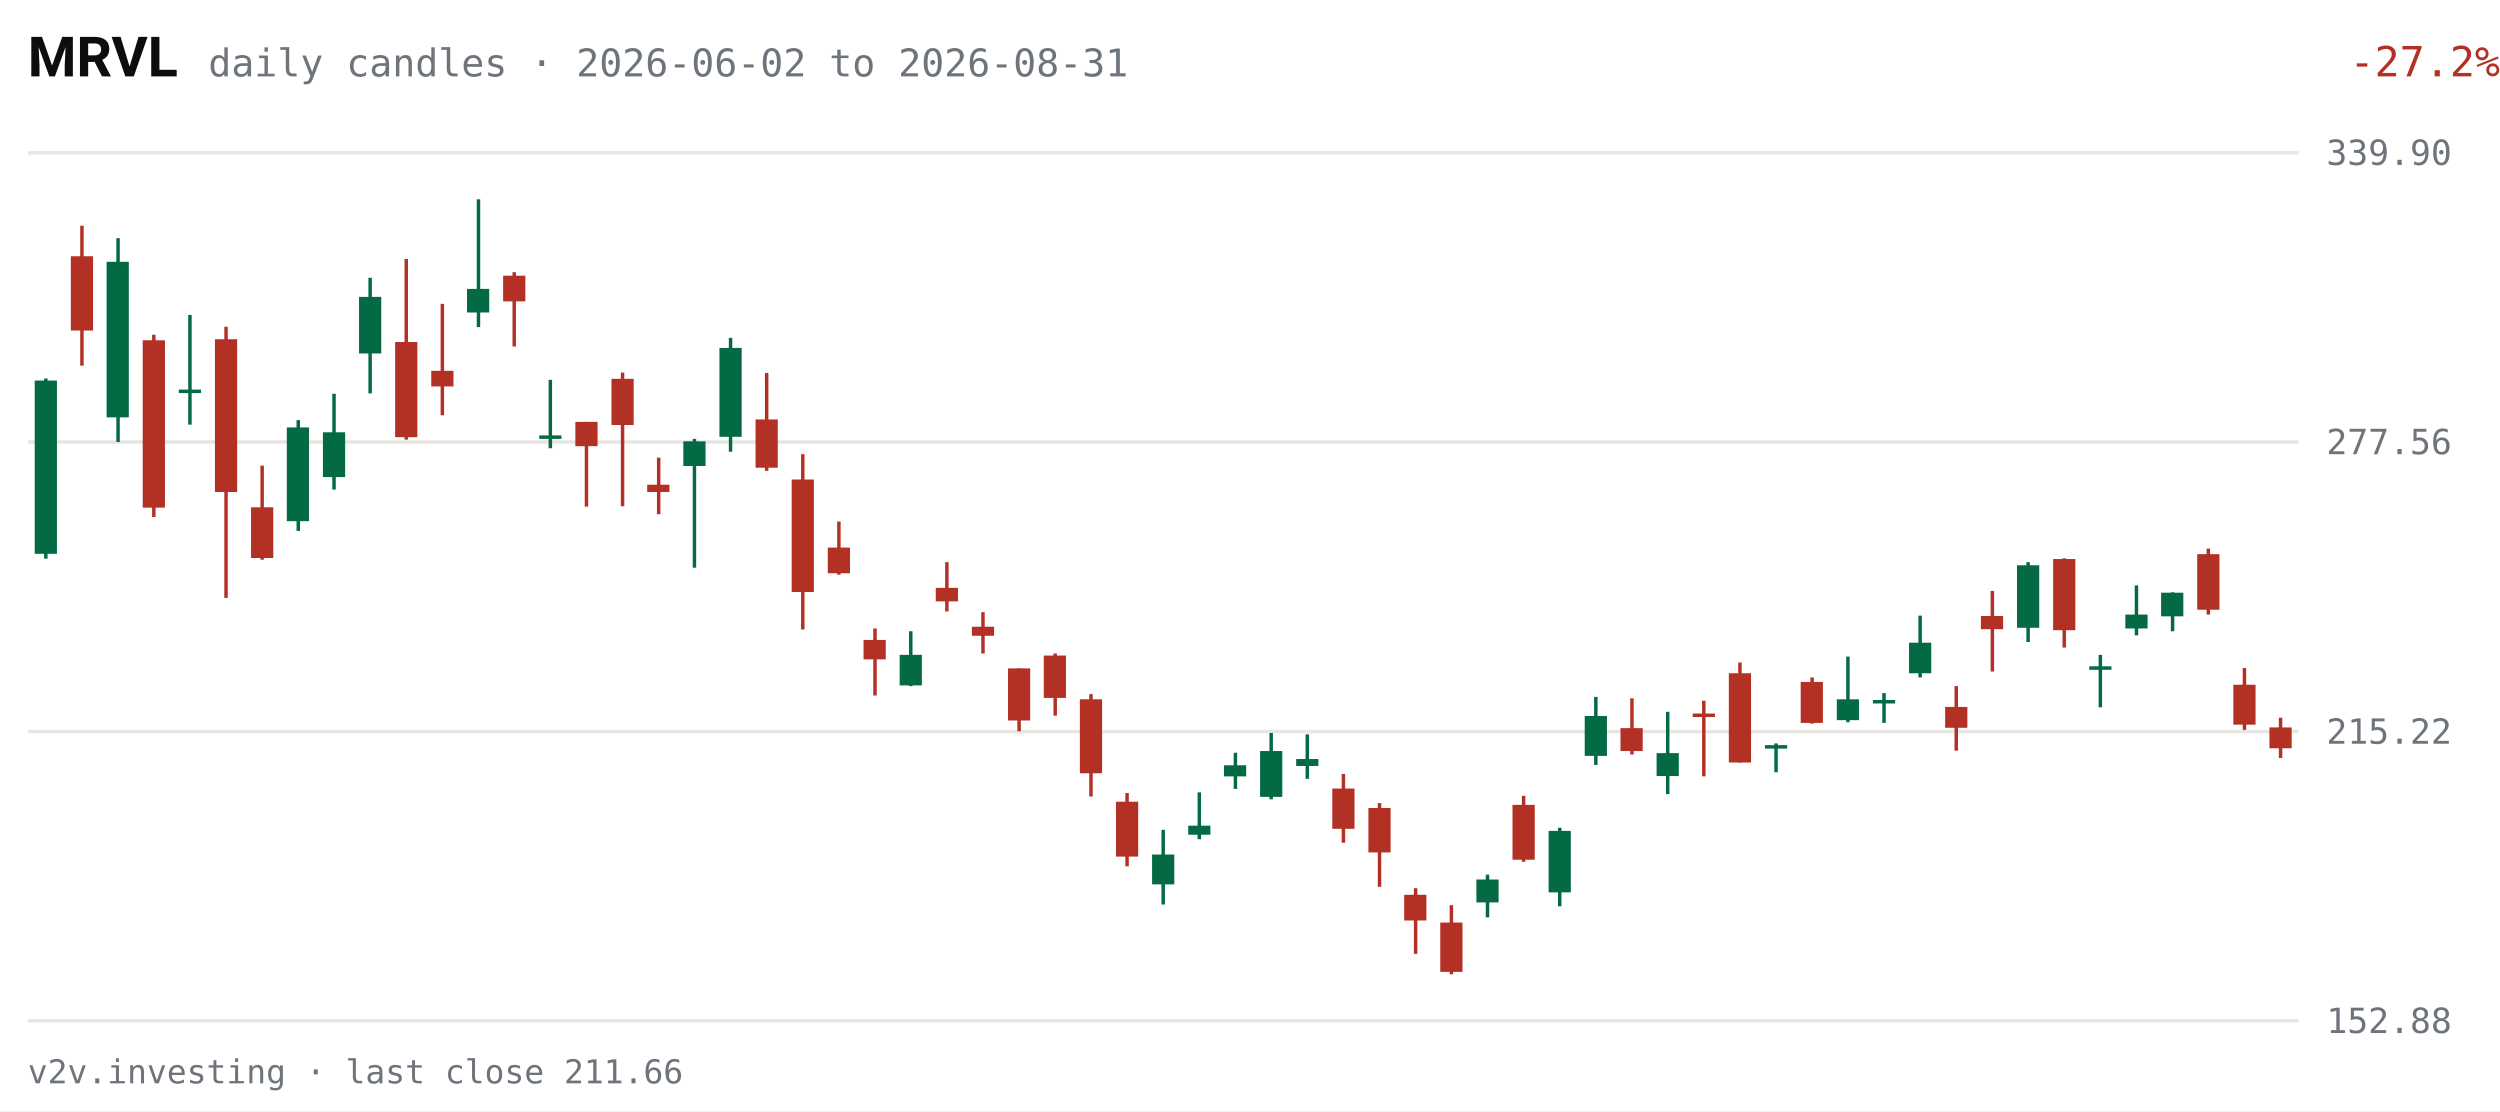
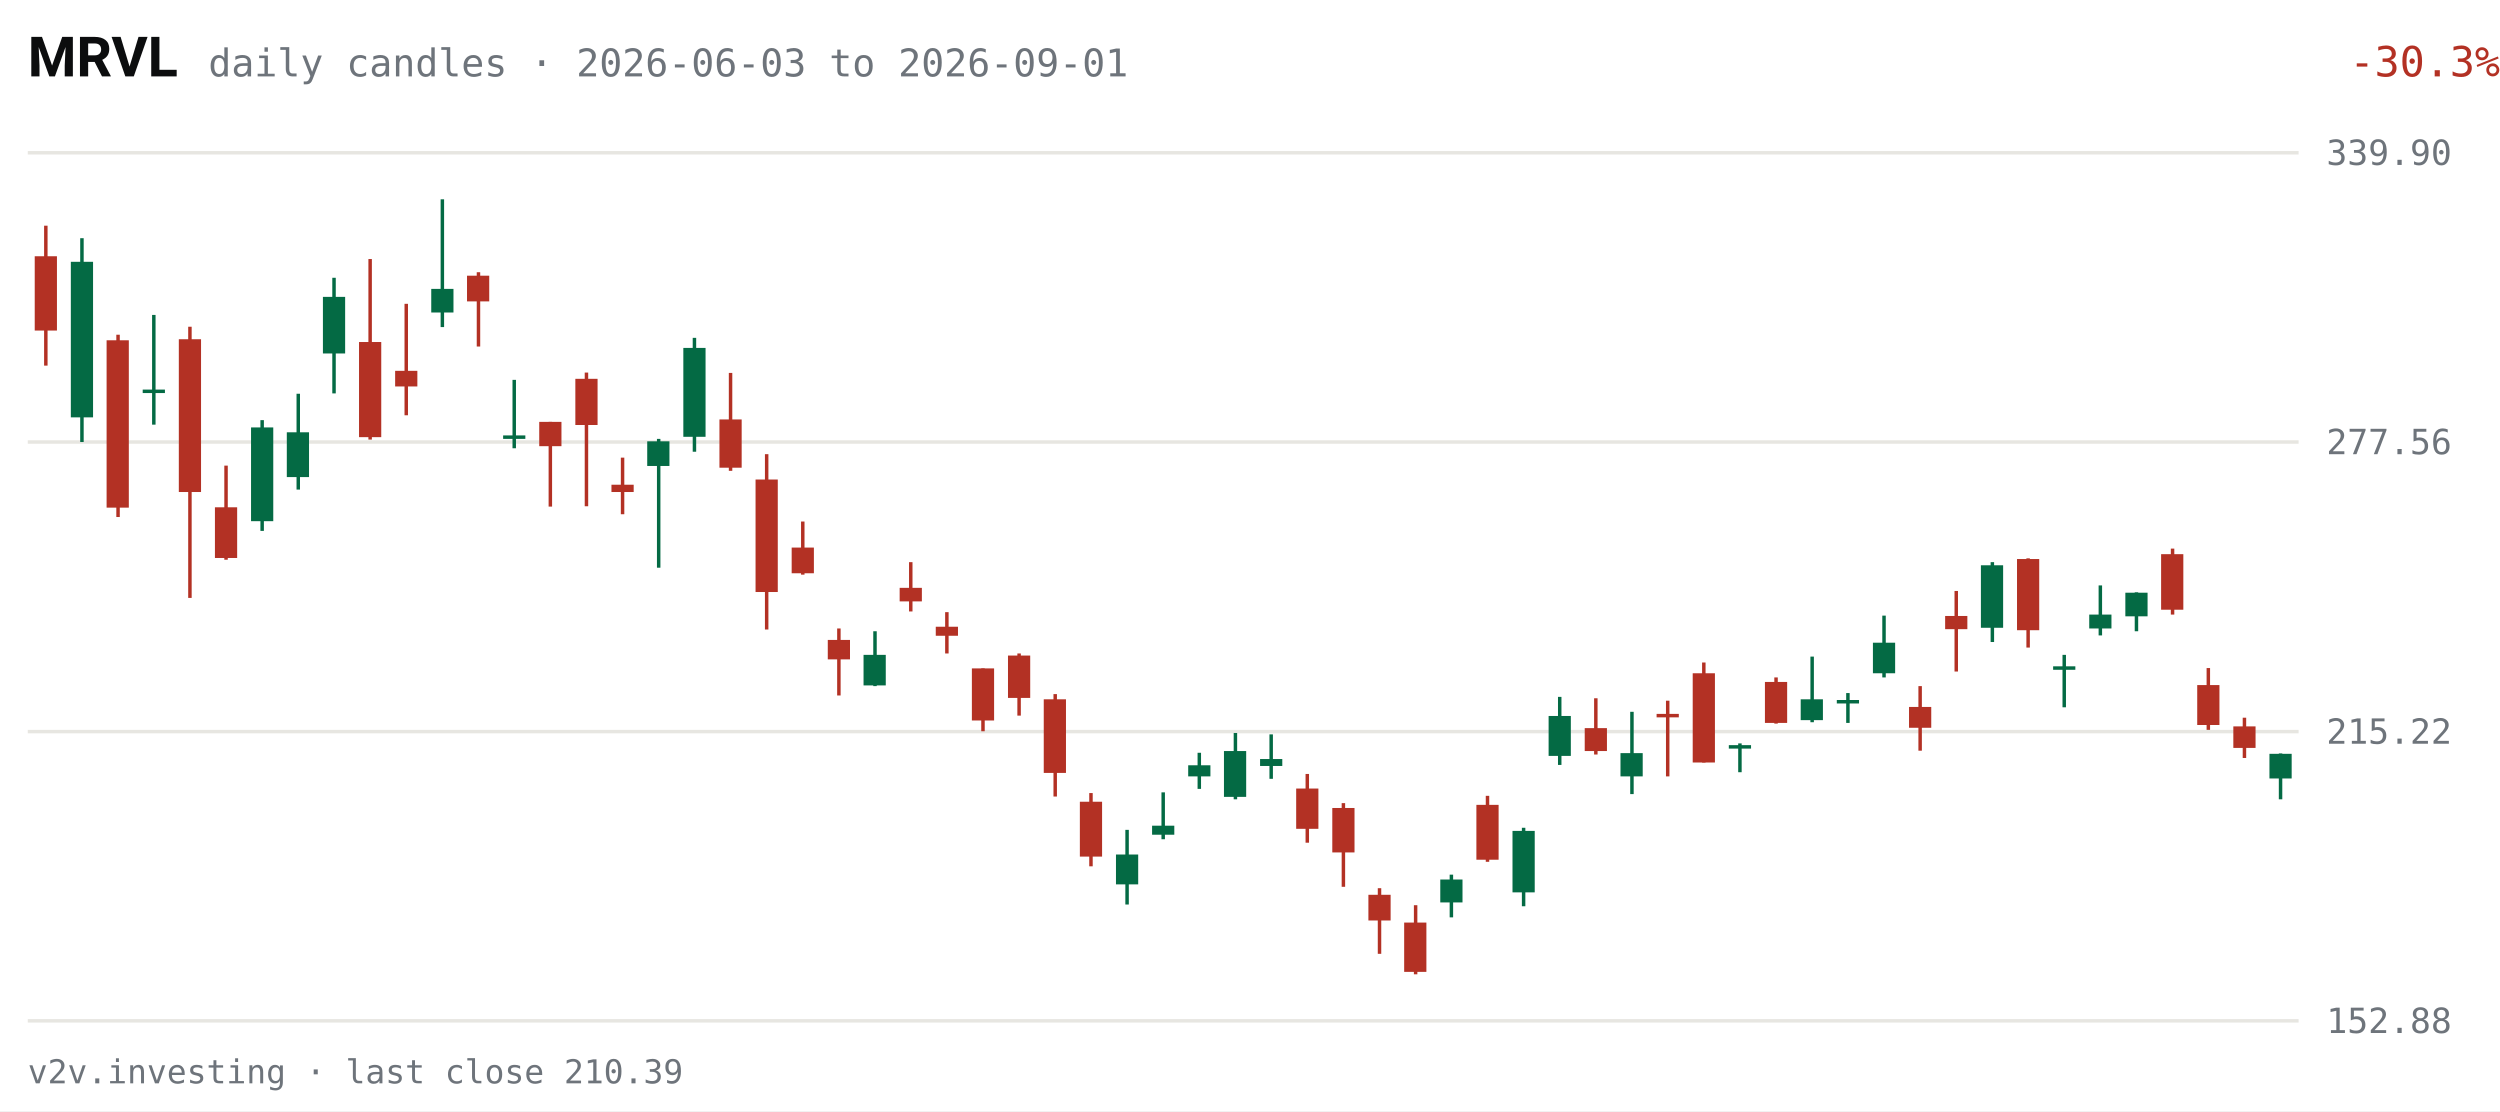
<svg xmlns="http://www.w3.org/2000/svg" viewBox="0 0 720 320" width="720" height="320" role="img" aria-label="MRVL daily candles, last 63 sessions">
  <rect width="720" height="320" fill="#FFFFFF" />
  <text x="8" y="22" fill="#0C0D0E" font-size="16" font-weight="600" font-family="system-ui,-apple-system,Segoe UI,Roboto,sans-serif">MRVL</text>
-   <text x="60" y="22" fill="#6E747B" font-size="11" font-family="ui-monospace,SFMono-Regular,Menlo,Consolas,monospace">daily candles · 2026-06-02 to 2026-08-31</text>
-   <text x="670" y="22" fill="#B33124" font-size="12" text-anchor="end" font-family="ui-monospace,SFMono-Regular,Menlo,Consolas,monospace" transform="translate(50,0)">-27.2%</text>
+   <text x="60" y="22" fill="#6E747B" font-size="11" font-family="ui-monospace,SFMono-Regular,Menlo,Consolas,monospace">daily candles · 2026-06-03 to 2026-09-01</text>
+   <text x="670" y="22" fill="#B33124" font-size="12" text-anchor="end" font-family="ui-monospace,SFMono-Regular,Menlo,Consolas,monospace" transform="translate(50,0)">-30.3%</text>
  <g font-family="ui-monospace,SFMono-Regular,Menlo,Consolas,monospace">
    <line x1="8" y1="294.0" x2="662" y2="294.0" stroke="#E7E6E1" stroke-width="1" />
    <text x="670" y="297.5" fill="#6E747B" font-size="10">152.88</text>
    <line x1="8" y1="210.7" x2="662" y2="210.7" stroke="#E7E6E1" stroke-width="1" />
    <text x="670" y="214.2" fill="#6E747B" font-size="10">215.22</text>
    <line x1="8" y1="127.3" x2="662" y2="127.3" stroke="#E7E6E1" stroke-width="1" />
    <text x="670" y="130.8" fill="#6E747B" font-size="10">277.56</text>
    <line x1="8" y1="44.0" x2="662" y2="44.0" stroke="#E7E6E1" stroke-width="1" />
    <text x="670" y="47.5" fill="#6E747B" font-size="10">339.90</text>
-     <line x1="13.2" y1="109.0" x2="13.2" y2="160.9" stroke="#046A44" stroke-width="1" />
-     <rect x="10.0" y="109.6" width="6.4" height="49.9" fill="#046A44" />
-     <line x1="23.6" y1="65.0" x2="23.6" y2="105.3" stroke="#B33124" stroke-width="1" />
-     <rect x="20.4" y="73.8" width="6.4" height="21.4" fill="#B33124" />
-     <line x1="34.0" y1="68.6" x2="34.0" y2="127.3" stroke="#046A44" stroke-width="1" />
-     <rect x="30.7" y="75.4" width="6.4" height="44.8" fill="#046A44" />
-     <line x1="44.3" y1="96.4" x2="44.3" y2="148.9" stroke="#B33124" stroke-width="1" />
-     <rect x="41.1" y="98.0" width="6.4" height="48.2" fill="#B33124" />
-     <line x1="54.7" y1="90.7" x2="54.7" y2="122.3" stroke="#046A44" stroke-width="1" />
-     <rect x="51.5" y="112.2" width="6.4" height="1.0" fill="#046A44" />
-     <line x1="65.1" y1="94.1" x2="65.1" y2="172.2" stroke="#B33124" stroke-width="1" />
-     <rect x="61.9" y="97.7" width="6.4" height="44.0" fill="#B33124" />
-     <line x1="75.5" y1="134.1" x2="75.5" y2="161.2" stroke="#B33124" stroke-width="1" />
-     <rect x="72.3" y="146.1" width="6.4" height="14.6" fill="#B33124" />
-     <line x1="85.9" y1="121.0" x2="85.9" y2="152.9" stroke="#046A44" stroke-width="1" />
-     <rect x="82.6" y="123.1" width="6.4" height="27.0" fill="#046A44" />
-     <line x1="96.2" y1="113.4" x2="96.2" y2="141.0" stroke="#046A44" stroke-width="1" />
-     <rect x="93.0" y="124.5" width="6.4" height="12.9" fill="#046A44" />
-     <line x1="106.6" y1="80.0" x2="106.6" y2="113.3" stroke="#046A44" stroke-width="1" />
-     <rect x="103.4" y="85.5" width="6.4" height="16.3" fill="#046A44" />
-     <line x1="117.0" y1="74.6" x2="117.0" y2="126.6" stroke="#B33124" stroke-width="1" />
-     <rect x="113.8" y="98.5" width="6.4" height="27.4" fill="#B33124" />
-     <line x1="127.4" y1="87.5" x2="127.4" y2="119.6" stroke="#B33124" stroke-width="1" />
-     <rect x="124.2" y="106.8" width="6.4" height="4.5" fill="#B33124" />
-     <line x1="137.8" y1="57.4" x2="137.8" y2="94.2" stroke="#046A44" stroke-width="1" />
-     <rect x="134.5" y="83.2" width="6.4" height="6.8" fill="#046A44" />
-     <line x1="148.1" y1="78.4" x2="148.1" y2="99.8" stroke="#B33124" stroke-width="1" />
-     <rect x="144.9" y="79.4" width="6.4" height="7.4" fill="#B33124" />
-     <line x1="158.5" y1="109.4" x2="158.5" y2="129.1" stroke="#046A44" stroke-width="1" />
-     <rect x="155.3" y="125.4" width="6.4" height="1.0" fill="#046A44" />
-     <line x1="168.9" y1="121.5" x2="168.9" y2="145.9" stroke="#B33124" stroke-width="1" />
-     <rect x="165.7" y="121.5" width="6.4" height="7.0" fill="#B33124" />
-     <line x1="179.3" y1="107.3" x2="179.3" y2="145.8" stroke="#B33124" stroke-width="1" />
-     <rect x="176.1" y="109.1" width="6.4" height="13.3" fill="#B33124" />
-     <line x1="189.7" y1="131.8" x2="189.7" y2="148.1" stroke="#B33124" stroke-width="1" />
-     <rect x="186.4" y="139.6" width="6.4" height="2.1" fill="#B33124" />
-     <line x1="200.0" y1="126.4" x2="200.0" y2="163.5" stroke="#046A44" stroke-width="1" />
-     <rect x="196.8" y="127.1" width="6.4" height="7.1" fill="#046A44" />
-     <line x1="210.4" y1="97.3" x2="210.4" y2="130.1" stroke="#046A44" stroke-width="1" />
-     <rect x="207.2" y="100.2" width="6.4" height="25.6" fill="#046A44" />
-     <line x1="220.8" y1="107.4" x2="220.8" y2="135.6" stroke="#B33124" stroke-width="1" />
-     <rect x="217.6" y="120.8" width="6.4" height="13.9" fill="#B33124" />
-     <line x1="231.2" y1="130.8" x2="231.2" y2="181.3" stroke="#B33124" stroke-width="1" />
-     <rect x="228.0" y="138.1" width="6.4" height="32.4" fill="#B33124" />
-     <line x1="241.6" y1="150.2" x2="241.6" y2="165.5" stroke="#B33124" stroke-width="1" />
-     <rect x="238.4" y="157.7" width="6.4" height="7.4" fill="#B33124" />
-     <line x1="252.0" y1="181.0" x2="252.0" y2="200.3" stroke="#B33124" stroke-width="1" />
-     <rect x="248.7" y="184.3" width="6.4" height="5.6" fill="#B33124" />
-     <line x1="262.3" y1="181.8" x2="262.3" y2="197.6" stroke="#046A44" stroke-width="1" />
-     <rect x="259.1" y="188.6" width="6.4" height="8.8" fill="#046A44" />
-     <line x1="272.7" y1="161.9" x2="272.7" y2="176.1" stroke="#B33124" stroke-width="1" />
-     <rect x="269.5" y="169.3" width="6.4" height="3.9" fill="#B33124" />
-     <line x1="283.1" y1="176.3" x2="283.1" y2="188.2" stroke="#B33124" stroke-width="1" />
-     <rect x="279.9" y="180.5" width="6.4" height="2.6" fill="#B33124" />
-     <line x1="293.5" y1="192.5" x2="293.5" y2="210.6" stroke="#B33124" stroke-width="1" />
-     <rect x="290.3" y="192.5" width="6.4" height="15.0" fill="#B33124" />
-     <line x1="303.9" y1="188.2" x2="303.9" y2="206.1" stroke="#B33124" stroke-width="1" />
-     <rect x="300.6" y="188.8" width="6.4" height="12.2" fill="#B33124" />
-     <line x1="314.2" y1="199.9" x2="314.2" y2="229.4" stroke="#B33124" stroke-width="1" />
-     <rect x="311.0" y="201.4" width="6.4" height="21.3" fill="#B33124" />
-     <line x1="324.6" y1="228.4" x2="324.6" y2="249.5" stroke="#B33124" stroke-width="1" />
-     <rect x="321.4" y="230.9" width="6.4" height="15.8" fill="#B33124" />
-     <line x1="335.0" y1="239.0" x2="335.0" y2="260.5" stroke="#046A44" stroke-width="1" />
-     <rect x="331.8" y="246.1" width="6.4" height="8.6" fill="#046A44" />
-     <line x1="345.4" y1="228.2" x2="345.4" y2="241.7" stroke="#046A44" stroke-width="1" />
-     <rect x="342.2" y="237.8" width="6.4" height="2.6" fill="#046A44" />
-     <line x1="355.8" y1="216.8" x2="355.8" y2="227.2" stroke="#046A44" stroke-width="1" />
-     <rect x="352.5" y="220.4" width="6.4" height="3.2" fill="#046A44" />
-     <line x1="366.1" y1="211.1" x2="366.1" y2="230.2" stroke="#046A44" stroke-width="1" />
-     <rect x="362.9" y="216.3" width="6.4" height="13.2" fill="#046A44" />
-     <line x1="376.5" y1="211.5" x2="376.5" y2="224.3" stroke="#046A44" stroke-width="1" />
-     <rect x="373.3" y="218.6" width="6.4" height="2.0" fill="#046A44" />
-     <line x1="386.9" y1="222.9" x2="386.9" y2="242.7" stroke="#B33124" stroke-width="1" />
-     <rect x="383.7" y="227.1" width="6.4" height="11.6" fill="#B33124" />
-     <line x1="397.3" y1="231.3" x2="397.3" y2="255.4" stroke="#B33124" stroke-width="1" />
-     <rect x="394.1" y="232.7" width="6.4" height="12.8" fill="#B33124" />
-     <line x1="407.7" y1="255.8" x2="407.7" y2="274.7" stroke="#B33124" stroke-width="1" />
-     <rect x="404.4" y="257.7" width="6.4" height="7.4" fill="#B33124" />
-     <line x1="418.0" y1="260.7" x2="418.0" y2="280.6" stroke="#B33124" stroke-width="1" />
-     <rect x="414.8" y="265.7" width="6.4" height="14.2" fill="#B33124" />
-     <line x1="428.4" y1="251.9" x2="428.4" y2="264.2" stroke="#046A44" stroke-width="1" />
-     <rect x="425.2" y="253.3" width="6.4" height="6.6" fill="#046A44" />
-     <line x1="438.8" y1="229.2" x2="438.8" y2="248.2" stroke="#B33124" stroke-width="1" />
-     <rect x="435.6" y="231.8" width="6.4" height="15.8" fill="#B33124" />
-     <line x1="449.2" y1="238.4" x2="449.2" y2="261.0" stroke="#046A44" stroke-width="1" />
-     <rect x="446.0" y="239.3" width="6.4" height="17.7" fill="#046A44" />
-     <line x1="459.6" y1="200.7" x2="459.6" y2="220.3" stroke="#046A44" stroke-width="1" />
-     <rect x="456.4" y="206.2" width="6.4" height="11.5" fill="#046A44" />
-     <line x1="470.0" y1="201.1" x2="470.0" y2="217.3" stroke="#B33124" stroke-width="1" />
-     <rect x="466.7" y="209.7" width="6.4" height="6.6" fill="#B33124" />
-     <line x1="480.3" y1="205.0" x2="480.3" y2="228.7" stroke="#046A44" stroke-width="1" />
-     <rect x="477.1" y="216.9" width="6.4" height="6.6" fill="#046A44" />
-     <line x1="490.7" y1="201.8" x2="490.7" y2="223.6" stroke="#B33124" stroke-width="1" />
-     <rect x="487.5" y="205.5" width="6.4" height="1.0" fill="#B33124" />
-     <line x1="501.1" y1="190.8" x2="501.1" y2="219.6" stroke="#B33124" stroke-width="1" />
-     <rect x="497.9" y="193.9" width="6.4" height="25.7" fill="#B33124" />
-     <line x1="511.5" y1="214.1" x2="511.5" y2="222.4" stroke="#046A44" stroke-width="1" />
-     <rect x="508.3" y="214.6" width="6.4" height="1.0" fill="#046A44" />
-     <line x1="521.9" y1="195.1" x2="521.9" y2="208.4" stroke="#B33124" stroke-width="1" />
-     <rect x="518.6" y="196.4" width="6.4" height="11.8" fill="#B33124" />
-     <line x1="532.2" y1="189.1" x2="532.2" y2="208.0" stroke="#046A44" stroke-width="1" />
-     <rect x="529.0" y="201.4" width="6.4" height="6.0" fill="#046A44" />
-     <line x1="542.6" y1="199.6" x2="542.6" y2="208.2" stroke="#046A44" stroke-width="1" />
-     <rect x="539.4" y="201.6" width="6.4" height="1.0" fill="#046A44" />
-     <line x1="553.0" y1="177.3" x2="553.0" y2="195.1" stroke="#046A44" stroke-width="1" />
-     <rect x="549.8" y="185.1" width="6.4" height="8.8" fill="#046A44" />
-     <line x1="563.4" y1="197.6" x2="563.4" y2="216.2" stroke="#B33124" stroke-width="1" />
-     <rect x="560.2" y="203.6" width="6.4" height="6.0" fill="#B33124" />
-     <line x1="573.8" y1="170.2" x2="573.8" y2="193.4" stroke="#B33124" stroke-width="1" />
-     <rect x="570.5" y="177.4" width="6.4" height="3.8" fill="#B33124" />
-     <line x1="584.1" y1="161.9" x2="584.1" y2="184.9" stroke="#046A44" stroke-width="1" />
-     <rect x="580.9" y="162.8" width="6.4" height="18.0" fill="#046A44" />
-     <line x1="594.5" y1="160.8" x2="594.5" y2="186.5" stroke="#B33124" stroke-width="1" />
-     <rect x="591.3" y="161.0" width="6.4" height="20.5" fill="#B33124" />
-     <line x1="604.9" y1="188.6" x2="604.9" y2="203.7" stroke="#046A44" stroke-width="1" />
-     <rect x="601.7" y="191.9" width="6.4" height="1.0" fill="#046A44" />
-     <line x1="615.3" y1="168.6" x2="615.3" y2="183.0" stroke="#046A44" stroke-width="1" />
-     <rect x="612.1" y="177.0" width="6.4" height="4.0" fill="#046A44" />
-     <line x1="625.7" y1="170.6" x2="625.7" y2="181.8" stroke="#046A44" stroke-width="1" />
-     <rect x="622.4" y="170.7" width="6.4" height="6.8" fill="#046A44" />
-     <line x1="636.0" y1="158.0" x2="636.0" y2="177.0" stroke="#B33124" stroke-width="1" />
-     <rect x="632.8" y="159.6" width="6.4" height="16.0" fill="#B33124" />
-     <line x1="646.4" y1="192.4" x2="646.4" y2="210.2" stroke="#B33124" stroke-width="1" />
-     <rect x="643.2" y="197.2" width="6.4" height="11.5" fill="#B33124" />
-     <line x1="656.8" y1="206.7" x2="656.8" y2="218.3" stroke="#B33124" stroke-width="1" />
-     <rect x="653.6" y="209.5" width="6.4" height="6.0" fill="#B33124" />
+     <line x1="13.2" y1="65.0" x2="13.2" y2="105.3" stroke="#B33124" stroke-width="1" />
+     <rect x="10.0" y="73.8" width="6.4" height="21.4" fill="#B33124" />
+     <line x1="23.6" y1="68.6" x2="23.6" y2="127.3" stroke="#046A44" stroke-width="1" />
+     <rect x="20.4" y="75.4" width="6.4" height="44.8" fill="#046A44" />
+     <line x1="34.0" y1="96.4" x2="34.0" y2="148.9" stroke="#B33124" stroke-width="1" />
+     <rect x="30.7" y="98.0" width="6.4" height="48.2" fill="#B33124" />
+     <line x1="44.3" y1="90.7" x2="44.3" y2="122.3" stroke="#046A44" stroke-width="1" />
+     <rect x="41.1" y="112.2" width="6.4" height="1.0" fill="#046A44" />
+     <line x1="54.7" y1="94.1" x2="54.7" y2="172.2" stroke="#B33124" stroke-width="1" />
+     <rect x="51.5" y="97.7" width="6.4" height="44.0" fill="#B33124" />
+     <line x1="65.1" y1="134.1" x2="65.1" y2="161.2" stroke="#B33124" stroke-width="1" />
+     <rect x="61.9" y="146.1" width="6.4" height="14.6" fill="#B33124" />
+     <line x1="75.5" y1="121.0" x2="75.5" y2="152.9" stroke="#046A44" stroke-width="1" />
+     <rect x="72.3" y="123.1" width="6.4" height="27.0" fill="#046A44" />
+     <line x1="85.9" y1="113.4" x2="85.9" y2="141.0" stroke="#046A44" stroke-width="1" />
+     <rect x="82.6" y="124.5" width="6.4" height="12.9" fill="#046A44" />
+     <line x1="96.2" y1="80.0" x2="96.2" y2="113.3" stroke="#046A44" stroke-width="1" />
+     <rect x="93.0" y="85.5" width="6.4" height="16.3" fill="#046A44" />
+     <line x1="106.6" y1="74.6" x2="106.6" y2="126.6" stroke="#B33124" stroke-width="1" />
+     <rect x="103.4" y="98.5" width="6.4" height="27.4" fill="#B33124" />
+     <line x1="117.0" y1="87.5" x2="117.0" y2="119.6" stroke="#B33124" stroke-width="1" />
+     <rect x="113.8" y="106.8" width="6.4" height="4.5" fill="#B33124" />
+     <line x1="127.4" y1="57.4" x2="127.4" y2="94.2" stroke="#046A44" stroke-width="1" />
+     <rect x="124.2" y="83.2" width="6.4" height="6.8" fill="#046A44" />
+     <line x1="137.8" y1="78.4" x2="137.8" y2="99.8" stroke="#B33124" stroke-width="1" />
+     <rect x="134.5" y="79.4" width="6.4" height="7.4" fill="#B33124" />
+     <line x1="148.1" y1="109.4" x2="148.1" y2="129.1" stroke="#046A44" stroke-width="1" />
+     <rect x="144.9" y="125.4" width="6.4" height="1.0" fill="#046A44" />
+     <line x1="158.5" y1="121.5" x2="158.5" y2="145.9" stroke="#B33124" stroke-width="1" />
+     <rect x="155.3" y="121.5" width="6.4" height="7.0" fill="#B33124" />
+     <line x1="168.9" y1="107.3" x2="168.9" y2="145.8" stroke="#B33124" stroke-width="1" />
+     <rect x="165.7" y="109.1" width="6.4" height="13.3" fill="#B33124" />
+     <line x1="179.3" y1="131.8" x2="179.3" y2="148.1" stroke="#B33124" stroke-width="1" />
+     <rect x="176.1" y="139.6" width="6.4" height="2.1" fill="#B33124" />
+     <line x1="189.7" y1="126.4" x2="189.7" y2="163.5" stroke="#046A44" stroke-width="1" />
+     <rect x="186.4" y="127.1" width="6.4" height="7.1" fill="#046A44" />
+     <line x1="200.0" y1="97.3" x2="200.0" y2="130.1" stroke="#046A44" stroke-width="1" />
+     <rect x="196.8" y="100.2" width="6.4" height="25.6" fill="#046A44" />
+     <line x1="210.4" y1="107.4" x2="210.4" y2="135.6" stroke="#B33124" stroke-width="1" />
+     <rect x="207.2" y="120.8" width="6.4" height="13.9" fill="#B33124" />
+     <line x1="220.8" y1="130.8" x2="220.8" y2="181.3" stroke="#B33124" stroke-width="1" />
+     <rect x="217.6" y="138.1" width="6.4" height="32.4" fill="#B33124" />
+     <line x1="231.2" y1="150.2" x2="231.2" y2="165.5" stroke="#B33124" stroke-width="1" />
+     <rect x="228.0" y="157.7" width="6.4" height="7.4" fill="#B33124" />
+     <line x1="241.6" y1="181.0" x2="241.6" y2="200.3" stroke="#B33124" stroke-width="1" />
+     <rect x="238.4" y="184.3" width="6.4" height="5.6" fill="#B33124" />
+     <line x1="252.0" y1="181.8" x2="252.0" y2="197.6" stroke="#046A44" stroke-width="1" />
+     <rect x="248.7" y="188.6" width="6.4" height="8.8" fill="#046A44" />
+     <line x1="262.3" y1="161.9" x2="262.3" y2="176.1" stroke="#B33124" stroke-width="1" />
+     <rect x="259.1" y="169.3" width="6.4" height="3.9" fill="#B33124" />
+     <line x1="272.7" y1="176.3" x2="272.7" y2="188.2" stroke="#B33124" stroke-width="1" />
+     <rect x="269.5" y="180.5" width="6.4" height="2.6" fill="#B33124" />
+     <line x1="283.1" y1="192.5" x2="283.1" y2="210.6" stroke="#B33124" stroke-width="1" />
+     <rect x="279.9" y="192.5" width="6.4" height="15.0" fill="#B33124" />
+     <line x1="293.5" y1="188.2" x2="293.5" y2="206.1" stroke="#B33124" stroke-width="1" />
+     <rect x="290.3" y="188.8" width="6.4" height="12.2" fill="#B33124" />
+     <line x1="303.9" y1="199.9" x2="303.9" y2="229.4" stroke="#B33124" stroke-width="1" />
+     <rect x="300.6" y="201.4" width="6.4" height="21.2" fill="#B33124" />
+     <line x1="314.2" y1="228.4" x2="314.2" y2="249.5" stroke="#B33124" stroke-width="1" />
+     <rect x="311.0" y="230.9" width="6.4" height="15.8" fill="#B33124" />
+     <line x1="324.6" y1="239.0" x2="324.6" y2="260.5" stroke="#046A44" stroke-width="1" />
+     <rect x="321.4" y="246.1" width="6.4" height="8.6" fill="#046A44" />
+     <line x1="335.0" y1="228.2" x2="335.0" y2="241.7" stroke="#046A44" stroke-width="1" />
+     <rect x="331.8" y="237.8" width="6.4" height="2.6" fill="#046A44" />
+     <line x1="345.4" y1="216.8" x2="345.4" y2="227.2" stroke="#046A44" stroke-width="1" />
+     <rect x="342.2" y="220.4" width="6.4" height="3.2" fill="#046A44" />
+     <line x1="355.8" y1="211.1" x2="355.8" y2="230.2" stroke="#046A44" stroke-width="1" />
+     <rect x="352.5" y="216.3" width="6.4" height="13.2" fill="#046A44" />
+     <line x1="366.1" y1="211.5" x2="366.1" y2="224.3" stroke="#046A44" stroke-width="1" />
+     <rect x="362.9" y="218.6" width="6.4" height="2.0" fill="#046A44" />
+     <line x1="376.5" y1="222.9" x2="376.5" y2="242.7" stroke="#B33124" stroke-width="1" />
+     <rect x="373.3" y="227.1" width="6.4" height="11.6" fill="#B33124" />
+     <line x1="386.9" y1="231.3" x2="386.9" y2="255.4" stroke="#B33124" stroke-width="1" />
+     <rect x="383.7" y="232.7" width="6.4" height="12.8" fill="#B33124" />
+     <line x1="397.3" y1="255.8" x2="397.3" y2="274.7" stroke="#B33124" stroke-width="1" />
+     <rect x="394.1" y="257.7" width="6.4" height="7.4" fill="#B33124" />
+     <line x1="407.7" y1="260.7" x2="407.7" y2="280.6" stroke="#B33124" stroke-width="1" />
+     <rect x="404.4" y="265.7" width="6.4" height="14.2" fill="#B33124" />
+     <line x1="418.0" y1="251.9" x2="418.0" y2="264.2" stroke="#046A44" stroke-width="1" />
+     <rect x="414.8" y="253.3" width="6.4" height="6.6" fill="#046A44" />
+     <line x1="428.4" y1="229.2" x2="428.4" y2="248.2" stroke="#B33124" stroke-width="1" />
+     <rect x="425.2" y="231.8" width="6.4" height="15.8" fill="#B33124" />
+     <line x1="438.8" y1="238.4" x2="438.8" y2="261.0" stroke="#046A44" stroke-width="1" />
+     <rect x="435.6" y="239.3" width="6.4" height="17.7" fill="#046A44" />
+     <line x1="449.2" y1="200.7" x2="449.2" y2="220.3" stroke="#046A44" stroke-width="1" />
+     <rect x="446.0" y="206.2" width="6.4" height="11.5" fill="#046A44" />
+     <line x1="459.6" y1="201.1" x2="459.6" y2="217.3" stroke="#B33124" stroke-width="1" />
+     <rect x="456.4" y="209.7" width="6.4" height="6.6" fill="#B33124" />
+     <line x1="470.0" y1="205.0" x2="470.0" y2="228.7" stroke="#046A44" stroke-width="1" />
+     <rect x="466.7" y="216.9" width="6.4" height="6.7" fill="#046A44" />
+     <line x1="480.3" y1="201.8" x2="480.3" y2="223.6" stroke="#B33124" stroke-width="1" />
+     <rect x="477.1" y="205.6" width="6.4" height="1.0" fill="#B33124" />
+     <line x1="490.7" y1="190.8" x2="490.7" y2="219.6" stroke="#B33124" stroke-width="1" />
+     <rect x="487.5" y="193.9" width="6.4" height="25.7" fill="#B33124" />
+     <line x1="501.1" y1="214.1" x2="501.1" y2="222.4" stroke="#046A44" stroke-width="1" />
+     <rect x="497.9" y="214.6" width="6.4" height="1.0" fill="#046A44" />
+     <line x1="511.5" y1="195.1" x2="511.5" y2="208.4" stroke="#B33124" stroke-width="1" />
+     <rect x="508.3" y="196.4" width="6.4" height="11.8" fill="#B33124" />
+     <line x1="521.9" y1="189.1" x2="521.9" y2="208.0" stroke="#046A44" stroke-width="1" />
+     <rect x="518.6" y="201.4" width="6.4" height="6.0" fill="#046A44" />
+     <line x1="532.2" y1="199.6" x2="532.2" y2="208.2" stroke="#046A44" stroke-width="1" />
+     <rect x="529.0" y="201.6" width="6.4" height="1.0" fill="#046A44" />
+     <line x1="542.6" y1="177.3" x2="542.6" y2="195.1" stroke="#046A44" stroke-width="1" />
+     <rect x="539.4" y="185.1" width="6.4" height="8.8" fill="#046A44" />
+     <line x1="553.0" y1="197.6" x2="553.0" y2="216.2" stroke="#B33124" stroke-width="1" />
+     <rect x="549.8" y="203.6" width="6.4" height="6.0" fill="#B33124" />
+     <line x1="563.4" y1="170.2" x2="563.4" y2="193.4" stroke="#B33124" stroke-width="1" />
+     <rect x="560.2" y="177.4" width="6.4" height="3.8" fill="#B33124" />
+     <line x1="573.8" y1="161.9" x2="573.8" y2="184.9" stroke="#046A44" stroke-width="1" />
+     <rect x="570.5" y="162.8" width="6.4" height="18.0" fill="#046A44" />
+     <line x1="584.1" y1="160.8" x2="584.1" y2="186.5" stroke="#B33124" stroke-width="1" />
+     <rect x="580.9" y="161.0" width="6.4" height="20.5" fill="#B33124" />
+     <line x1="594.5" y1="188.6" x2="594.5" y2="203.7" stroke="#046A44" stroke-width="1" />
+     <rect x="591.3" y="191.9" width="6.4" height="1.0" fill="#046A44" />
+     <line x1="604.9" y1="168.6" x2="604.9" y2="183.0" stroke="#046A44" stroke-width="1" />
+     <rect x="601.7" y="177.0" width="6.4" height="4.0" fill="#046A44" />
+     <line x1="615.3" y1="170.6" x2="615.3" y2="181.8" stroke="#046A44" stroke-width="1" />
+     <rect x="612.1" y="170.7" width="6.4" height="6.8" fill="#046A44" />
+     <line x1="625.7" y1="158.0" x2="625.7" y2="177.0" stroke="#B33124" stroke-width="1" />
+     <rect x="622.4" y="159.6" width="6.4" height="16.0" fill="#B33124" />
+     <line x1="636.0" y1="192.4" x2="636.0" y2="210.2" stroke="#B33124" stroke-width="1" />
+     <rect x="632.8" y="197.3" width="6.4" height="11.5" fill="#B33124" />
+     <line x1="646.4" y1="206.7" x2="646.4" y2="218.3" stroke="#B33124" stroke-width="1" />
+     <rect x="643.2" y="209.2" width="6.4" height="6.2" fill="#B33124" />
+     <line x1="656.8" y1="217.0" x2="656.8" y2="230.2" stroke="#046A44" stroke-width="1" />
+     <rect x="653.6" y="217.1" width="6.4" height="7.1" fill="#046A44" />
  </g>
-   <text x="8" y="312" fill="#6E747B" font-size="9.5" font-family="ui-monospace,SFMono-Regular,Menlo,Consolas,monospace">v2v.investing · last close 211.66</text>
+   <text x="8" y="312" fill="#6E747B" font-size="9.5" font-family="ui-monospace,SFMono-Regular,Menlo,Consolas,monospace">v2v.investing · last close 210.39</text>
</svg>
